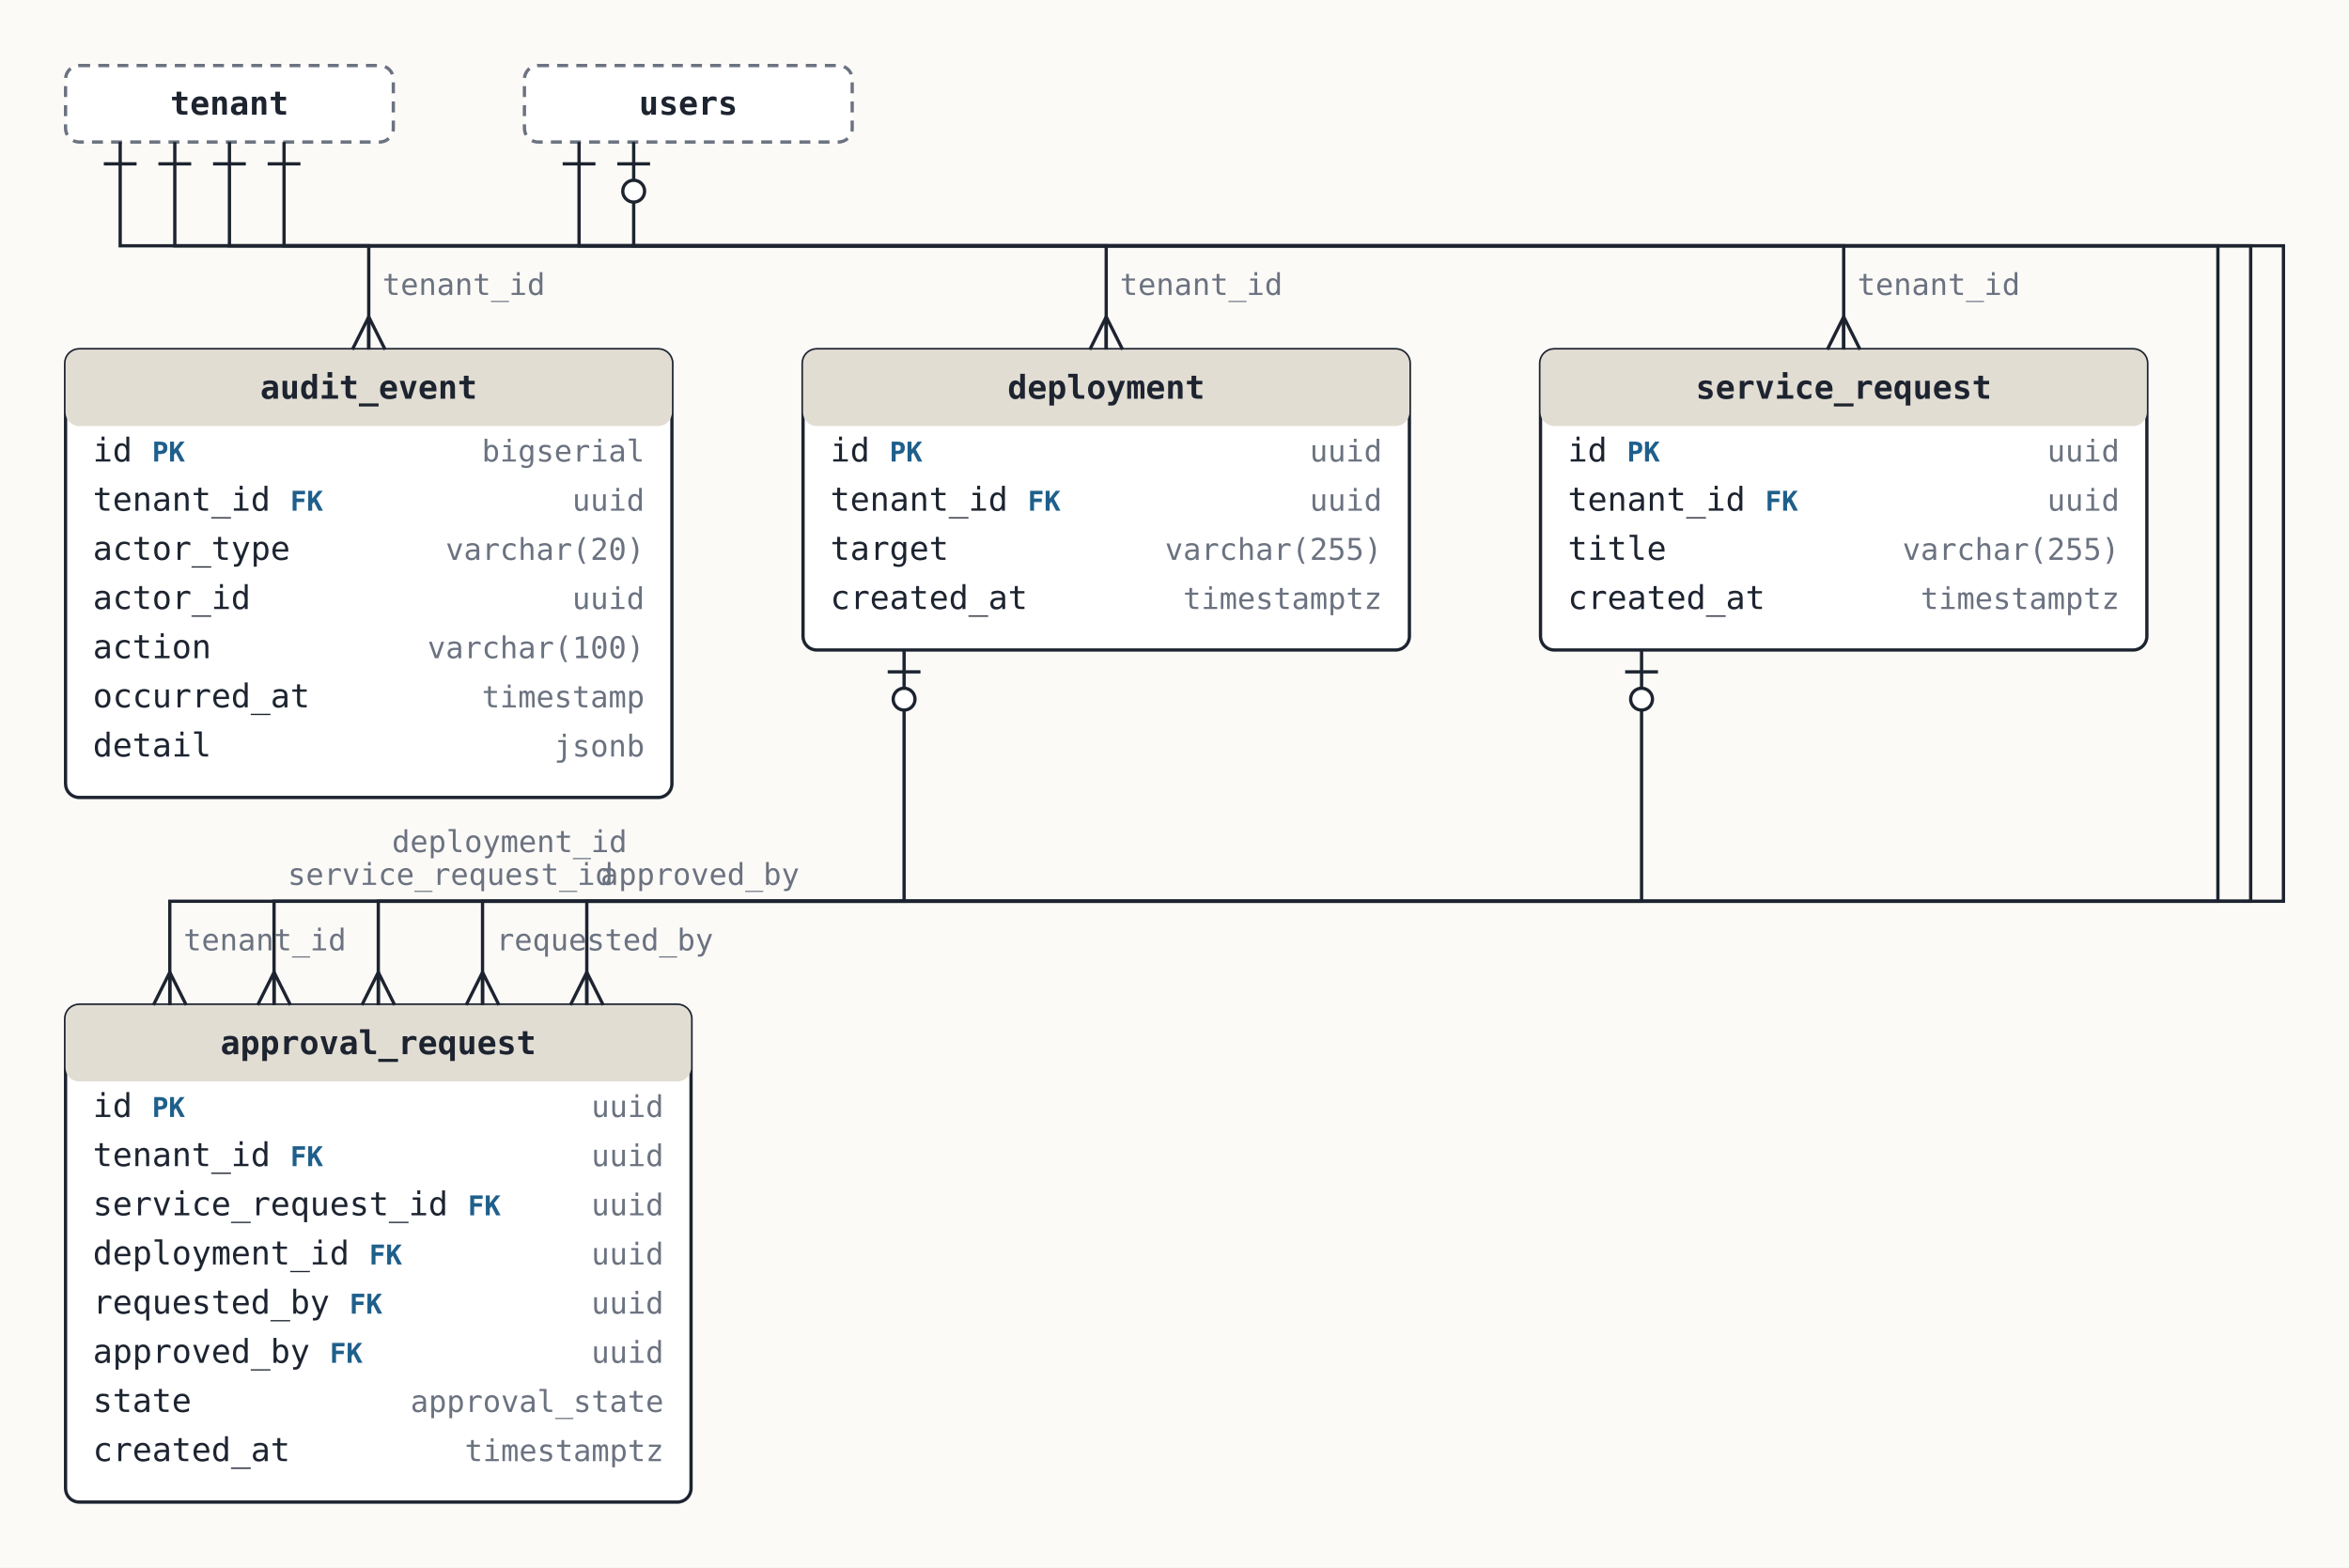
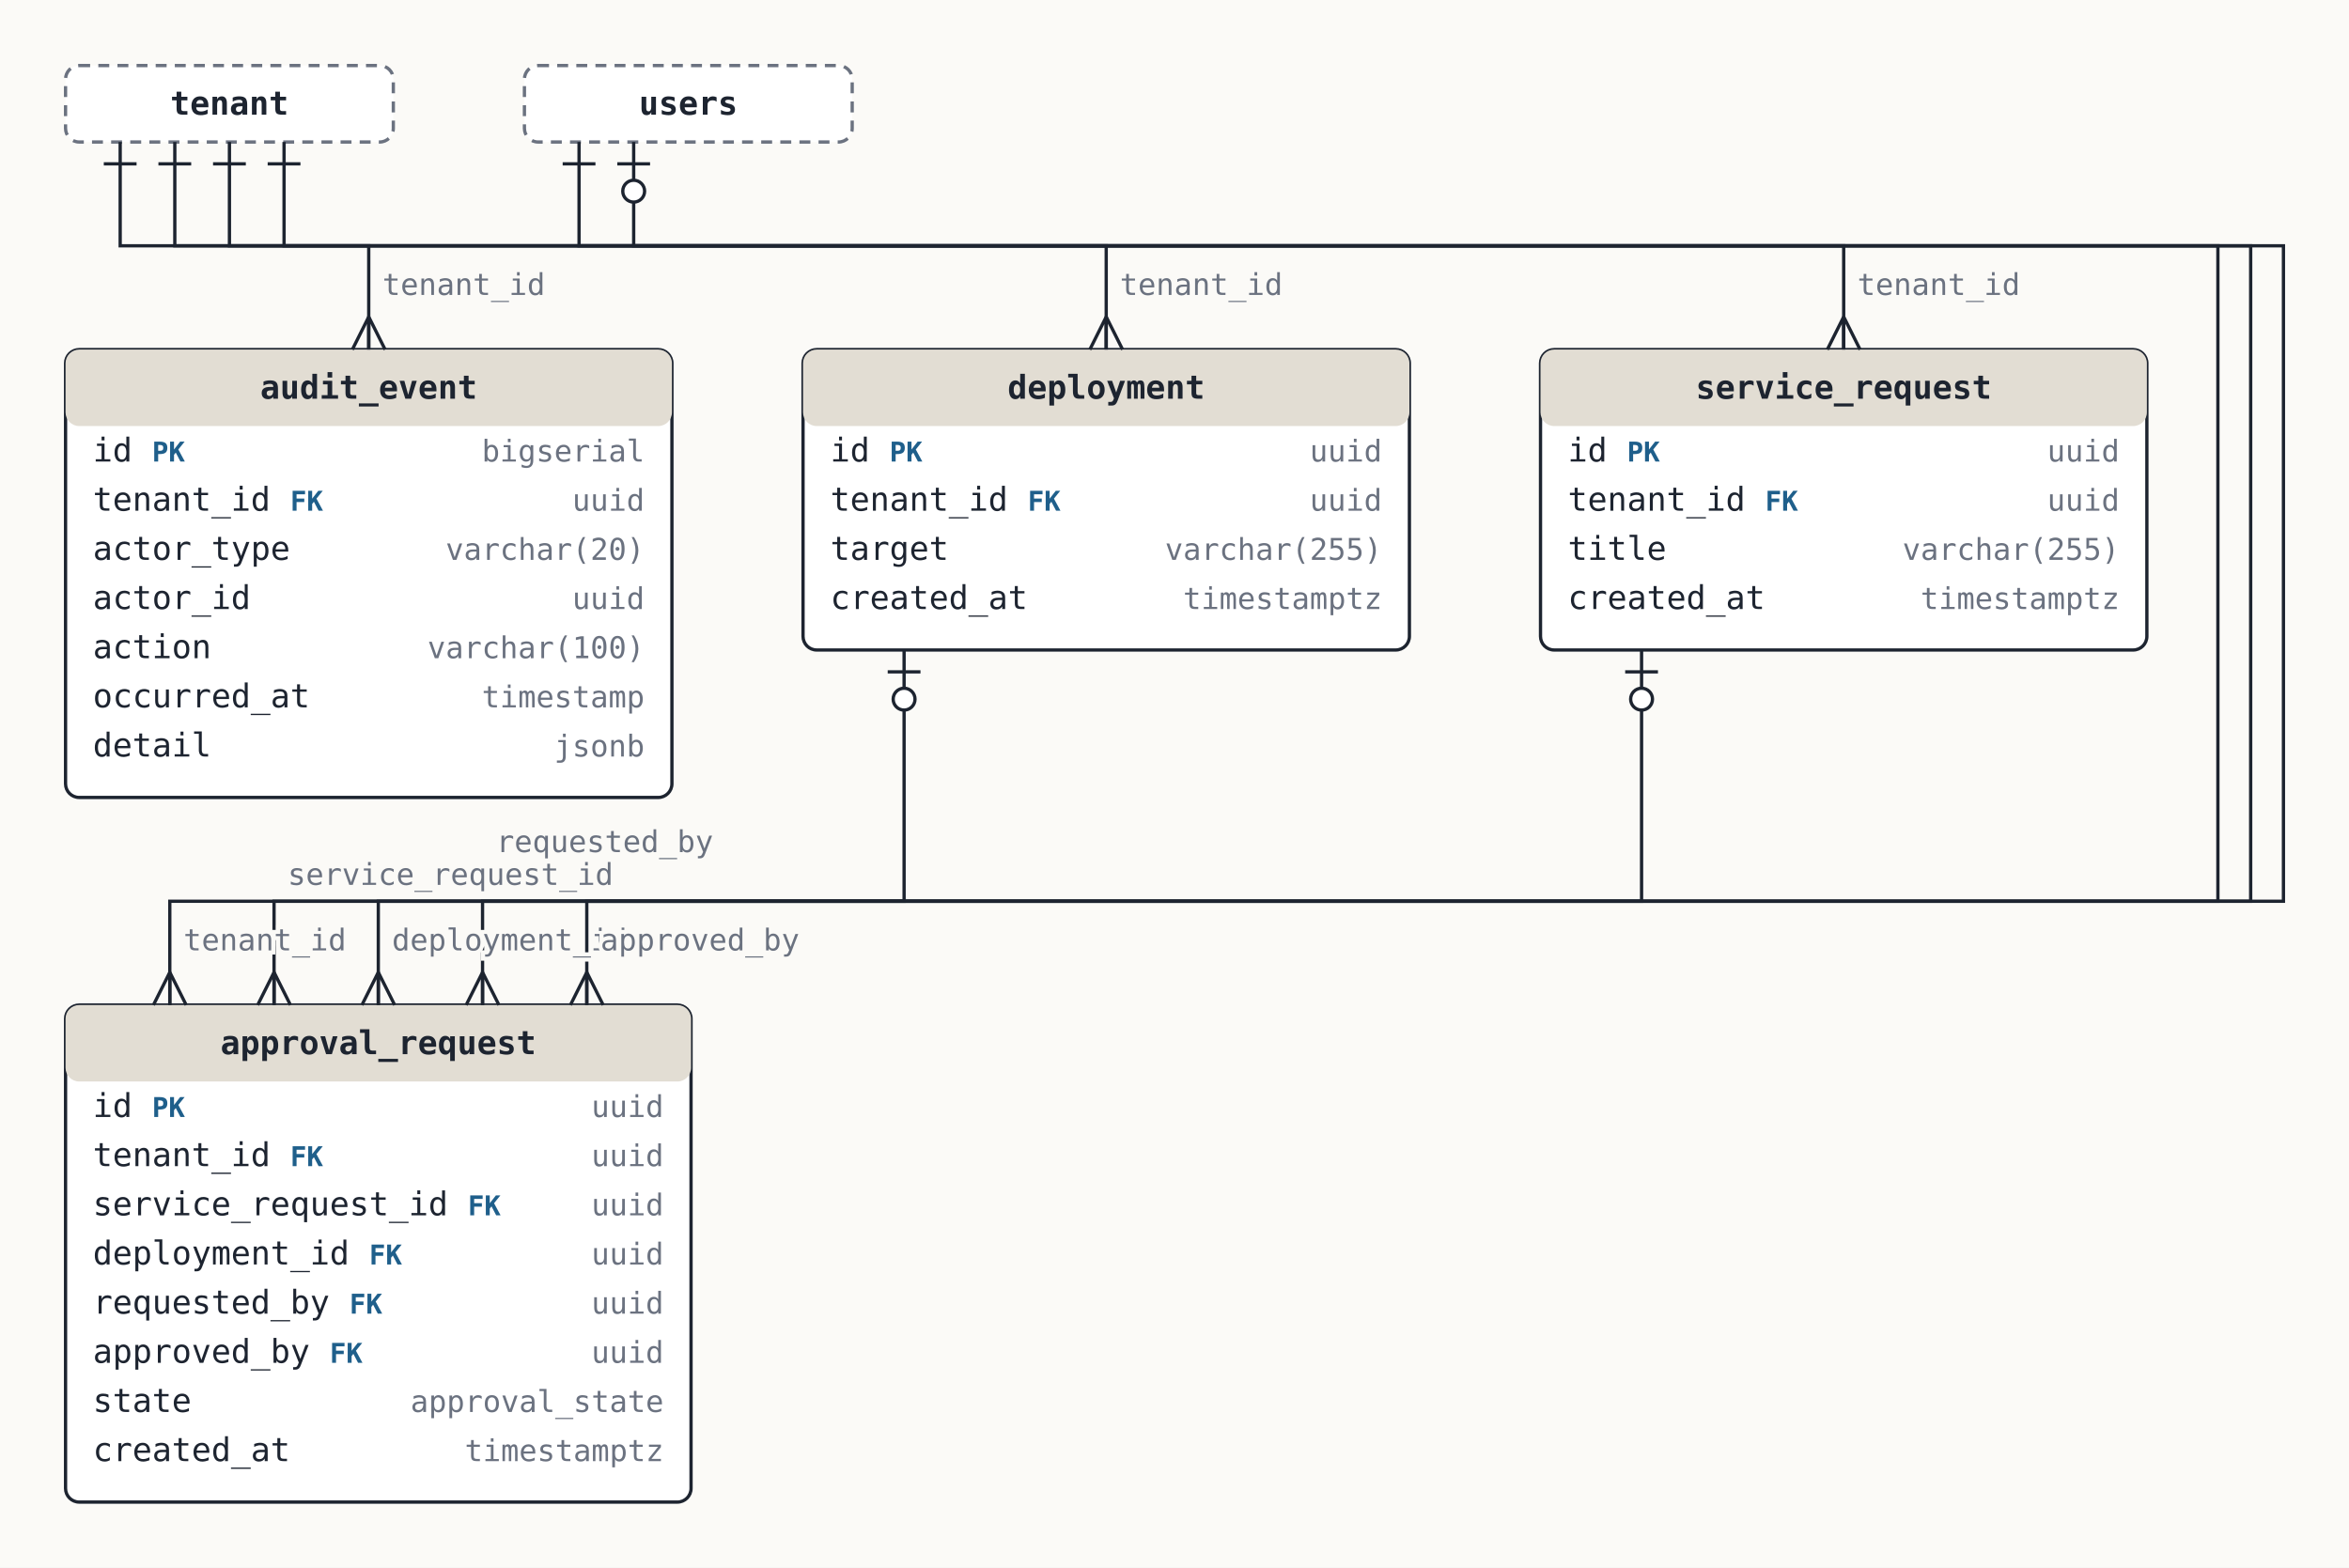
<svg xmlns="http://www.w3.org/2000/svg" class="erd" viewBox="0 0 860 574" width="860" height="574" role="img" aria-label="Entity-relationship diagram: service_request, deployment, approval_request, audit_event">
-   <style>svg{font:12px ui-monospace,SFMono-Regular,Menlo,Consolas,monospace}.bg{fill:#fbfaf7}.bx{fill:#ffffff;stroke:#1d2430;stroke-width:1.2}.hd{fill:#e2ddd3}.stub .bx{stroke:#6b7280;stroke-dasharray:4 3}.stub .hd{fill:none}.ttl{font-weight:700;fill:#1d2430}.col{fill:#1d2430}.typ,.lbl{fill:#6b7280;font-size:11px}.key{fill:#1f5f8b;font-weight:700;font-size:10px}.ln,.end path{fill:none;stroke:#1d2430;stroke-width:1.2}.end circle{fill:#ffffff;stroke:#1d2430;stroke-width:1.2}</style>
+   <style>svg{font:12px ui-monospace,SFMono-Regular,Menlo,Consolas,monospace}.bg{fill:#fbfaf7}.bx{fill:#ffffff;stroke:#1d2430;stroke-width:1.2}.hd{fill:#e2ddd3}.stub .bx{stroke:#6b7280;stroke-dasharray:4 3}.stub .hd{fill:none}.lbl{paint-order:stroke;stroke:#fbfaf7;stroke-width:3}.ttl{font-weight:700;fill:#1d2430}.col{fill:#1d2430}.typ,.lbl{fill:#6b7280;font-size:11px}.key{fill:#1f5f8b;font-weight:700;font-size:10px}.ln,.end path{fill:none;stroke:#1d2430;stroke-width:1.2}.end circle{fill:#ffffff;stroke:#1d2430;stroke-width:1.2}</style>
  <rect class="bg" width="860" height="574" />
  <g class="tbl" id="erd-service_request">
    <rect class="bx" x="564" y="128" width="222" height="110" rx="5" />
    <rect class="hd" x="564" y="128" width="222" height="28" rx="5" />
    <text class="ttl" x="675" y="146" text-anchor="middle">service_request</text>
    <text class="col" x="574" y="169">id <tspan class="key">PK</tspan>
    </text>
    <text class="typ" x="776" y="169" text-anchor="end">uuid</text>
    <text class="col" x="574" y="187">tenant_id <tspan class="key">FK</tspan>
    </text>
    <text class="typ" x="776" y="187" text-anchor="end">uuid</text>
    <text class="col" x="574" y="205">title</text>
    <text class="typ" x="776" y="205" text-anchor="end">varchar(255)</text>
    <text class="col" x="574" y="223">created_at</text>
    <text class="typ" x="776" y="223" text-anchor="end">timestamptz</text>
  </g>
  <g class="tbl" id="erd-deployment">
    <rect class="bx" x="294" y="128" width="222" height="110" rx="5" />
    <rect class="hd" x="294" y="128" width="222" height="28" rx="5" />
    <text class="ttl" x="405" y="146" text-anchor="middle">deployment</text>
    <text class="col" x="304" y="169">id <tspan class="key">PK</tspan>
    </text>
    <text class="typ" x="506" y="169" text-anchor="end">uuid</text>
    <text class="col" x="304" y="187">tenant_id <tspan class="key">FK</tspan>
    </text>
    <text class="typ" x="506" y="187" text-anchor="end">uuid</text>
    <text class="col" x="304" y="205">target</text>
    <text class="typ" x="506" y="205" text-anchor="end">varchar(255)</text>
    <text class="col" x="304" y="223">created_at</text>
    <text class="typ" x="506" y="223" text-anchor="end">timestamptz</text>
  </g>
  <g class="tbl" id="erd-approval_request">
    <rect class="bx" x="24" y="368" width="229" height="182" rx="5" />
    <rect class="hd" x="24" y="368" width="229" height="28" rx="5" />
    <text class="ttl" x="138.5" y="386" text-anchor="middle">approval_request</text>
    <text class="col" x="34" y="409">id <tspan class="key">PK</tspan>
    </text>
    <text class="typ" x="243" y="409" text-anchor="end">uuid</text>
    <text class="col" x="34" y="427">tenant_id <tspan class="key">FK</tspan>
    </text>
    <text class="typ" x="243" y="427" text-anchor="end">uuid</text>
    <text class="col" x="34" y="445">service_request_id <tspan class="key">FK</tspan>
    </text>
    <text class="typ" x="243" y="445" text-anchor="end">uuid</text>
    <text class="col" x="34" y="463">deployment_id <tspan class="key">FK</tspan>
    </text>
    <text class="typ" x="243" y="463" text-anchor="end">uuid</text>
    <text class="col" x="34" y="481">requested_by <tspan class="key">FK</tspan>
    </text>
    <text class="typ" x="243" y="481" text-anchor="end">uuid</text>
    <text class="col" x="34" y="499">approved_by <tspan class="key">FK</tspan>
    </text>
    <text class="typ" x="243" y="499" text-anchor="end">uuid</text>
    <text class="col" x="34" y="517">state</text>
    <text class="typ" x="243" y="517" text-anchor="end">approval_state</text>
    <text class="col" x="34" y="535">created_at</text>
    <text class="typ" x="243" y="535" text-anchor="end">timestamptz</text>
  </g>
  <g class="tbl" id="erd-audit_event">
    <rect class="bx" x="24" y="128" width="222" height="164" rx="5" />
    <rect class="hd" x="24" y="128" width="222" height="28" rx="5" />
    <text class="ttl" x="135" y="146" text-anchor="middle">audit_event</text>
    <text class="col" x="34" y="169">id <tspan class="key">PK</tspan>
    </text>
    <text class="typ" x="236" y="169" text-anchor="end">bigserial</text>
    <text class="col" x="34" y="187">tenant_id <tspan class="key">FK</tspan>
    </text>
    <text class="typ" x="236" y="187" text-anchor="end">uuid</text>
    <text class="col" x="34" y="205">actor_type</text>
    <text class="typ" x="236" y="205" text-anchor="end">varchar(20)</text>
    <text class="col" x="34" y="223">actor_id</text>
    <text class="typ" x="236" y="223" text-anchor="end">uuid</text>
    <text class="col" x="34" y="241">action</text>
    <text class="typ" x="236" y="241" text-anchor="end">varchar(100)</text>
    <text class="col" x="34" y="259">occurred_at</text>
    <text class="typ" x="236" y="259" text-anchor="end">timestamp</text>
    <text class="col" x="34" y="277">detail</text>
    <text class="typ" x="236" y="277" text-anchor="end">jsonb</text>
  </g>
  <g class="tbl stub" id="erd-tenant">
    <rect class="bx" x="24" y="24" width="120" height="28" rx="5" />
    <rect class="hd" x="24" y="24" width="120" height="28" rx="5" />
    <text class="ttl" x="84" y="42" text-anchor="middle">tenant</text>
  </g>
  <g class="tbl stub" id="erd-users">
    <rect class="bx" x="192" y="24" width="120" height="28" rx="5" />
    <rect class="hd" x="192" y="24" width="120" height="28" rx="5" />
    <text class="ttl" x="252" y="42" text-anchor="middle">users</text>
  </g>
  <g class="edge" data-fk="service_request.tenant_id" data-ends="one many">
    <path class="ln" d="M675,128 V90 H44 V52" />
    <g class="end c-many" transform="translate(675,128) rotate(-90)">
      <path d="M0,-6 L12,0 M0,0 L12,0 M0,6 L12,0" />
    </g>
    <g class="end p-one" transform="translate(44,52) rotate(90)">
      <path d="M8,-6 L8,6" />
    </g>
-     <text class="lbl" x="680" y="108">tenant_id</text>
  </g>
  <g class="edge" data-fk="deployment.tenant_id" data-ends="one many">
    <path class="ln" d="M405,128 V90 H64 V52" />
    <g class="end c-many" transform="translate(405,128) rotate(-90)">
      <path d="M0,-6 L12,0 M0,0 L12,0 M0,6 L12,0" />
    </g>
    <g class="end p-one" transform="translate(64,52) rotate(90)">
      <path d="M8,-6 L8,6" />
    </g>
-     <text class="lbl" x="410" y="108">tenant_id</text>
  </g>
  <g class="edge" data-fk="approval_request.tenant_id" data-ends="one many">
    <path class="ln" d="M62.167,368 V330 H812 V90 H84 V52" />
    <g class="end c-many" transform="translate(62.16667,368) rotate(-90)">
      <path d="M0,-6 L12,0 M0,0 L12,0 M0,6 L12,0" />
    </g>
    <g class="end p-one" transform="translate(84,52) rotate(90)">
      <path d="M8,-6 L8,6" />
    </g>
-     <text class="lbl" x="67.167" y="348">tenant_id</text>
  </g>
  <g class="edge" data-fk="approval_request.service_request_id" data-ends="zero-one many">
    <path class="ln" d="M100.333,368 V330 H601 V238" />
    <g class="end c-many" transform="translate(100.3333,368) rotate(-90)">
      <path d="M0,-6 L12,0 M0,0 L12,0 M0,6 L12,0" />
    </g>
    <g class="end p-zero-one" transform="translate(601,238) rotate(90)">
      <path d="M8,-6 L8,6" />
      <circle cx="18" cy="0" r="4" />
    </g>
-     <text class="lbl" x="105.333" y="324">service_request_id</text>
  </g>
  <g class="edge" data-fk="approval_request.deployment_id" data-ends="zero-one many">
    <path class="ln" d="M138.5,368 V330 H331 V238" />
    <g class="end c-many" transform="translate(138.5,368) rotate(-90)">
      <path d="M0,-6 L12,0 M0,0 L12,0 M0,6 L12,0" />
    </g>
    <g class="end p-zero-one" transform="translate(331,238) rotate(90)">
      <path d="M8,-6 L8,6" />
      <circle cx="18" cy="0" r="4" />
    </g>
-     <text class="lbl" x="143.5" y="312">deployment_id</text>
  </g>
  <g class="edge" data-fk="approval_request.requested_by" data-ends="one many">
    <path class="ln" d="M176.667,368 V330 H824 V90 H212 V52" />
    <g class="end c-many" transform="translate(176.6667,368) rotate(-90)">
      <path d="M0,-6 L12,0 M0,0 L12,0 M0,6 L12,0" />
    </g>
    <g class="end p-one" transform="translate(212,52) rotate(90)">
      <path d="M8,-6 L8,6" />
    </g>
-     <text class="lbl" x="181.667" y="348">requested_by</text>
  </g>
  <g class="edge" data-fk="approval_request.approved_by" data-ends="zero-one many">
    <path class="ln" d="M214.833,368 V330 H836 V90 H232 V52" />
    <g class="end c-many" transform="translate(214.8333,368) rotate(-90)">
      <path d="M0,-6 L12,0 M0,0 L12,0 M0,6 L12,0" />
    </g>
    <g class="end p-zero-one" transform="translate(232,52) rotate(90)">
      <path d="M8,-6 L8,6" />
      <circle cx="18" cy="0" r="4" />
    </g>
-     <text class="lbl" x="219.833" y="324">approved_by</text>
  </g>
  <g class="edge" data-fk="audit_event.tenant_id" data-ends="one many">
    <path class="ln" d="M135,128 V90 H104 V52" />
    <g class="end c-many" transform="translate(135,128) rotate(-90)">
      <path d="M0,-6 L12,0 M0,0 L12,0 M0,6 L12,0" />
    </g>
    <g class="end p-one" transform="translate(104,52) rotate(90)">
      <path d="M8,-6 L8,6" />
    </g>
+   </g>
+   <g class="lbls">
    <text class="lbl" x="140" y="108">tenant_id</text>
+     <text class="lbl" x="410" y="108">tenant_id</text>
+     <text class="lbl" x="680" y="108">tenant_id</text>
+     <text class="lbl" x="67.167" y="348">tenant_id</text>
+     <text class="lbl" x="105.333" y="324">service_request_id</text>
+     <text class="lbl" x="143.5" y="348">deployment_id</text>
+     <text class="lbl" x="181.667" y="312">requested_by</text>
+     <text class="lbl" x="219.833" y="348">approved_by</text>
  </g>
</svg>
